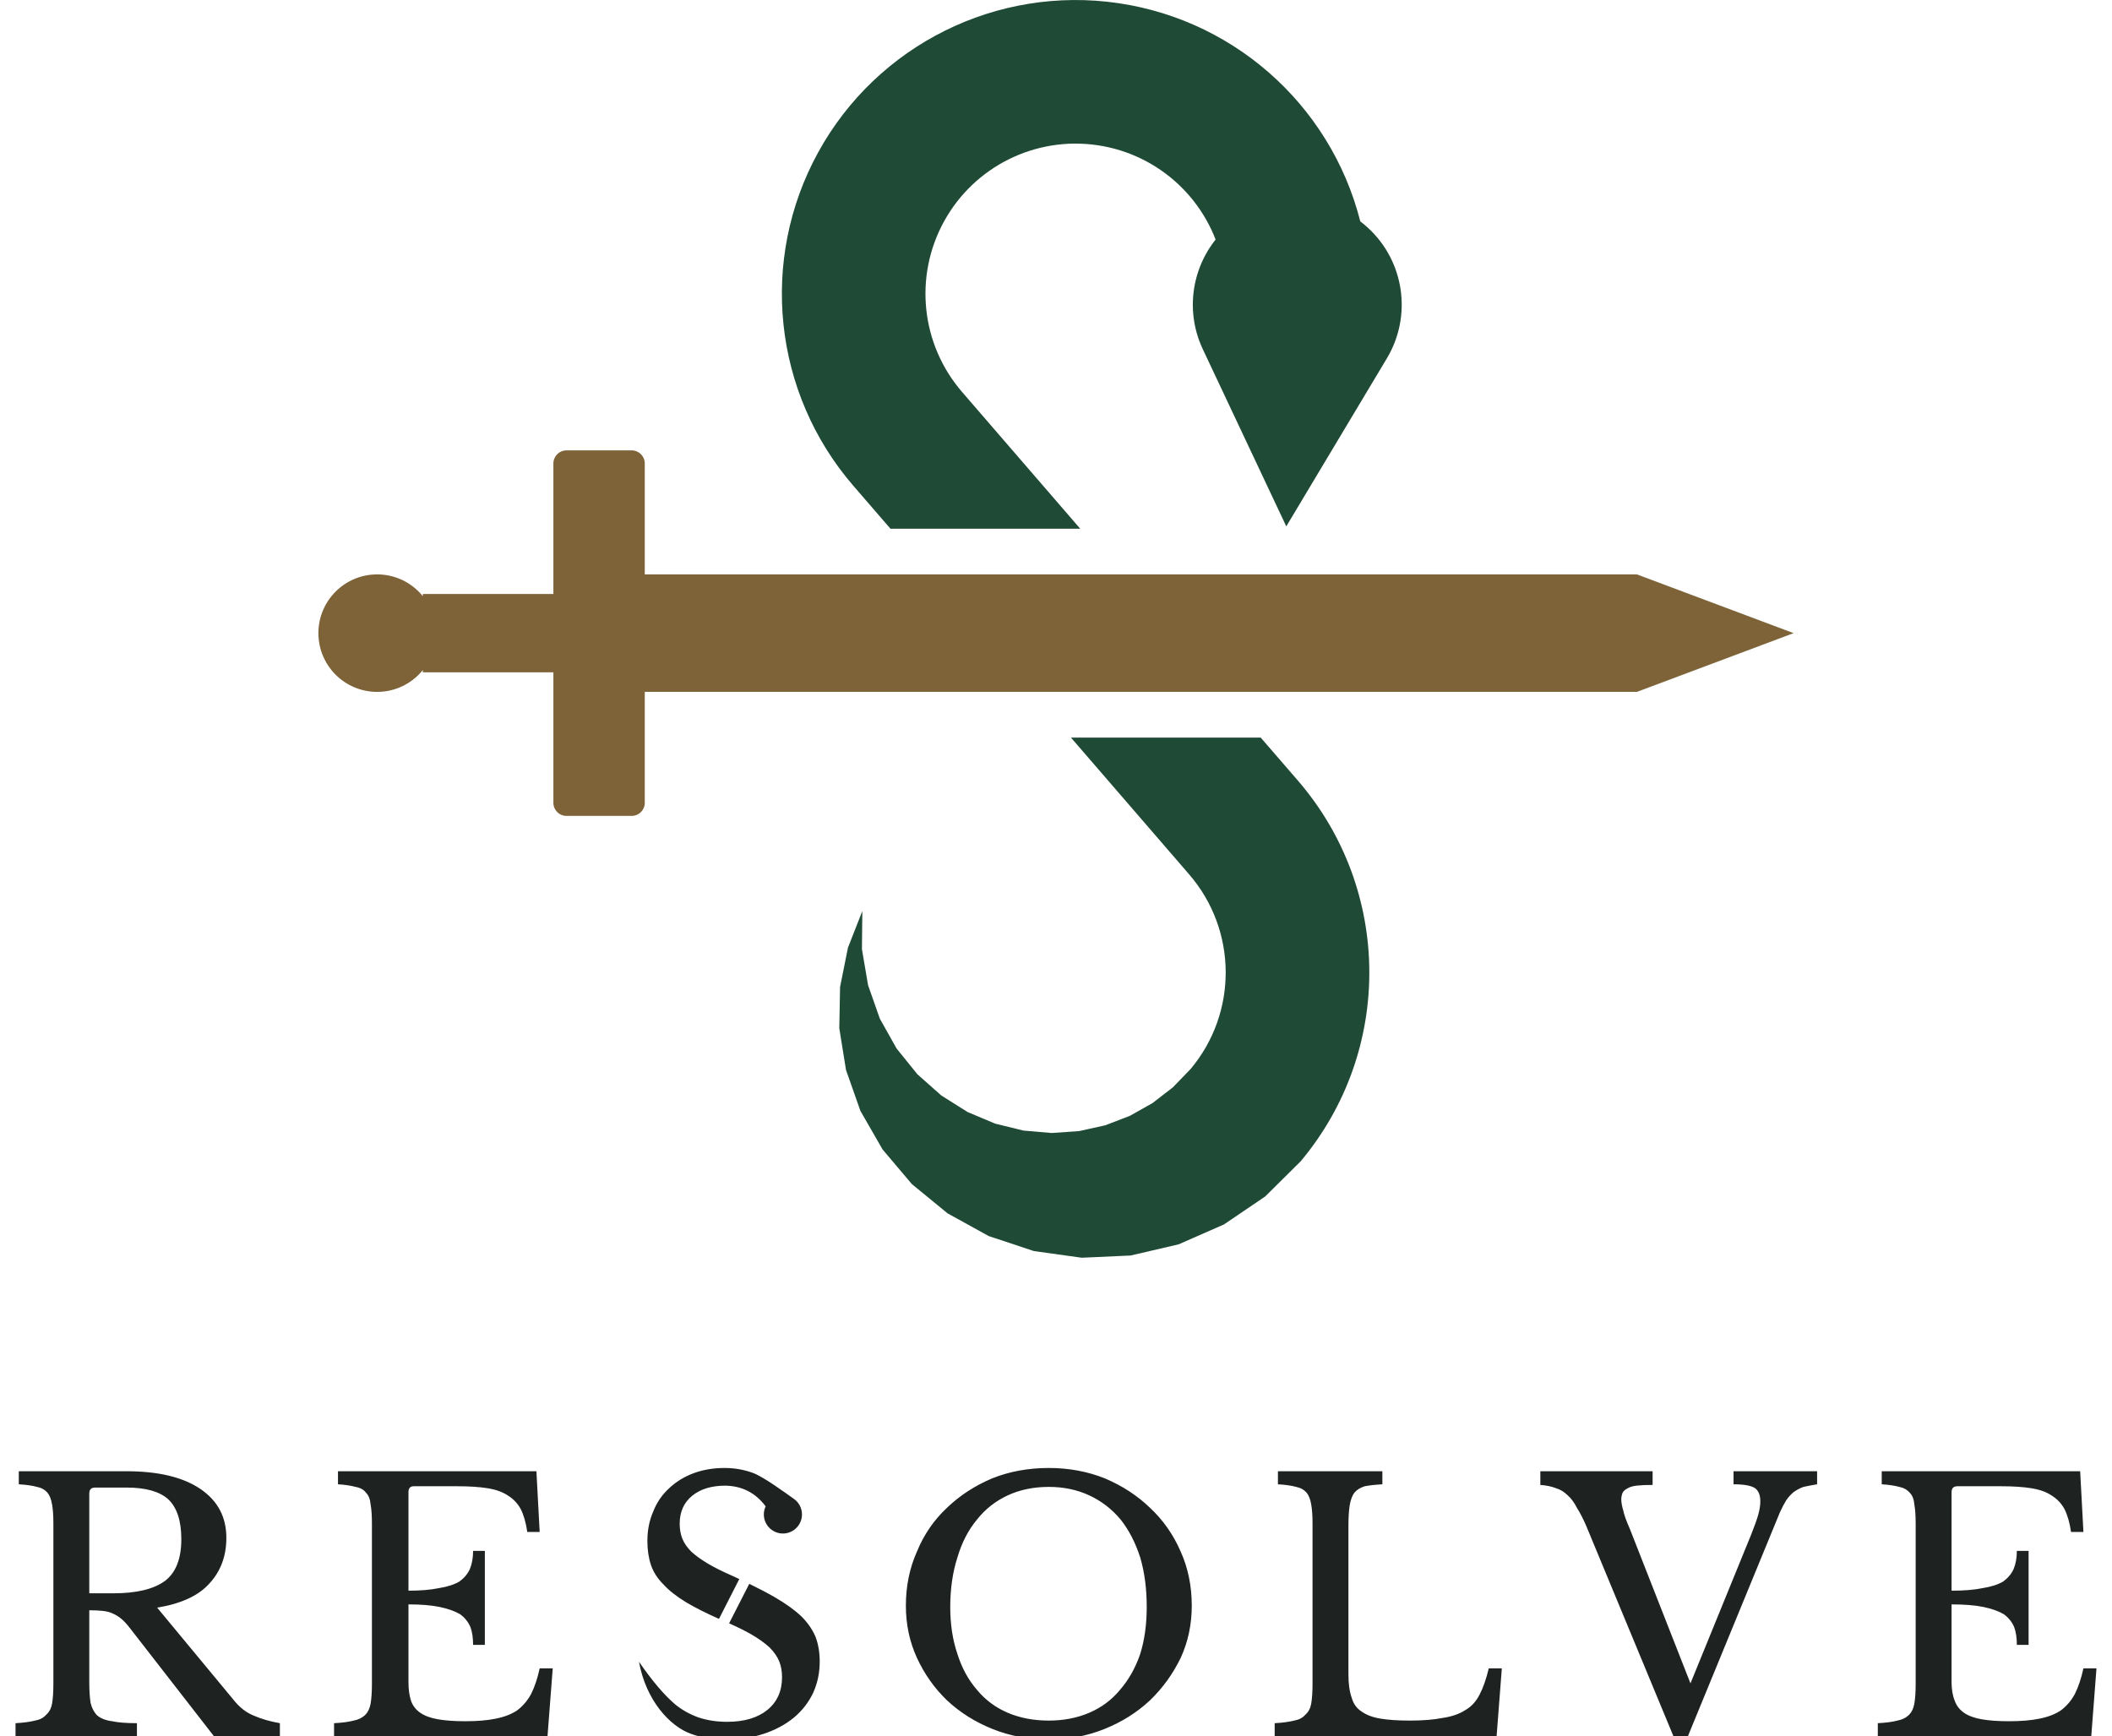
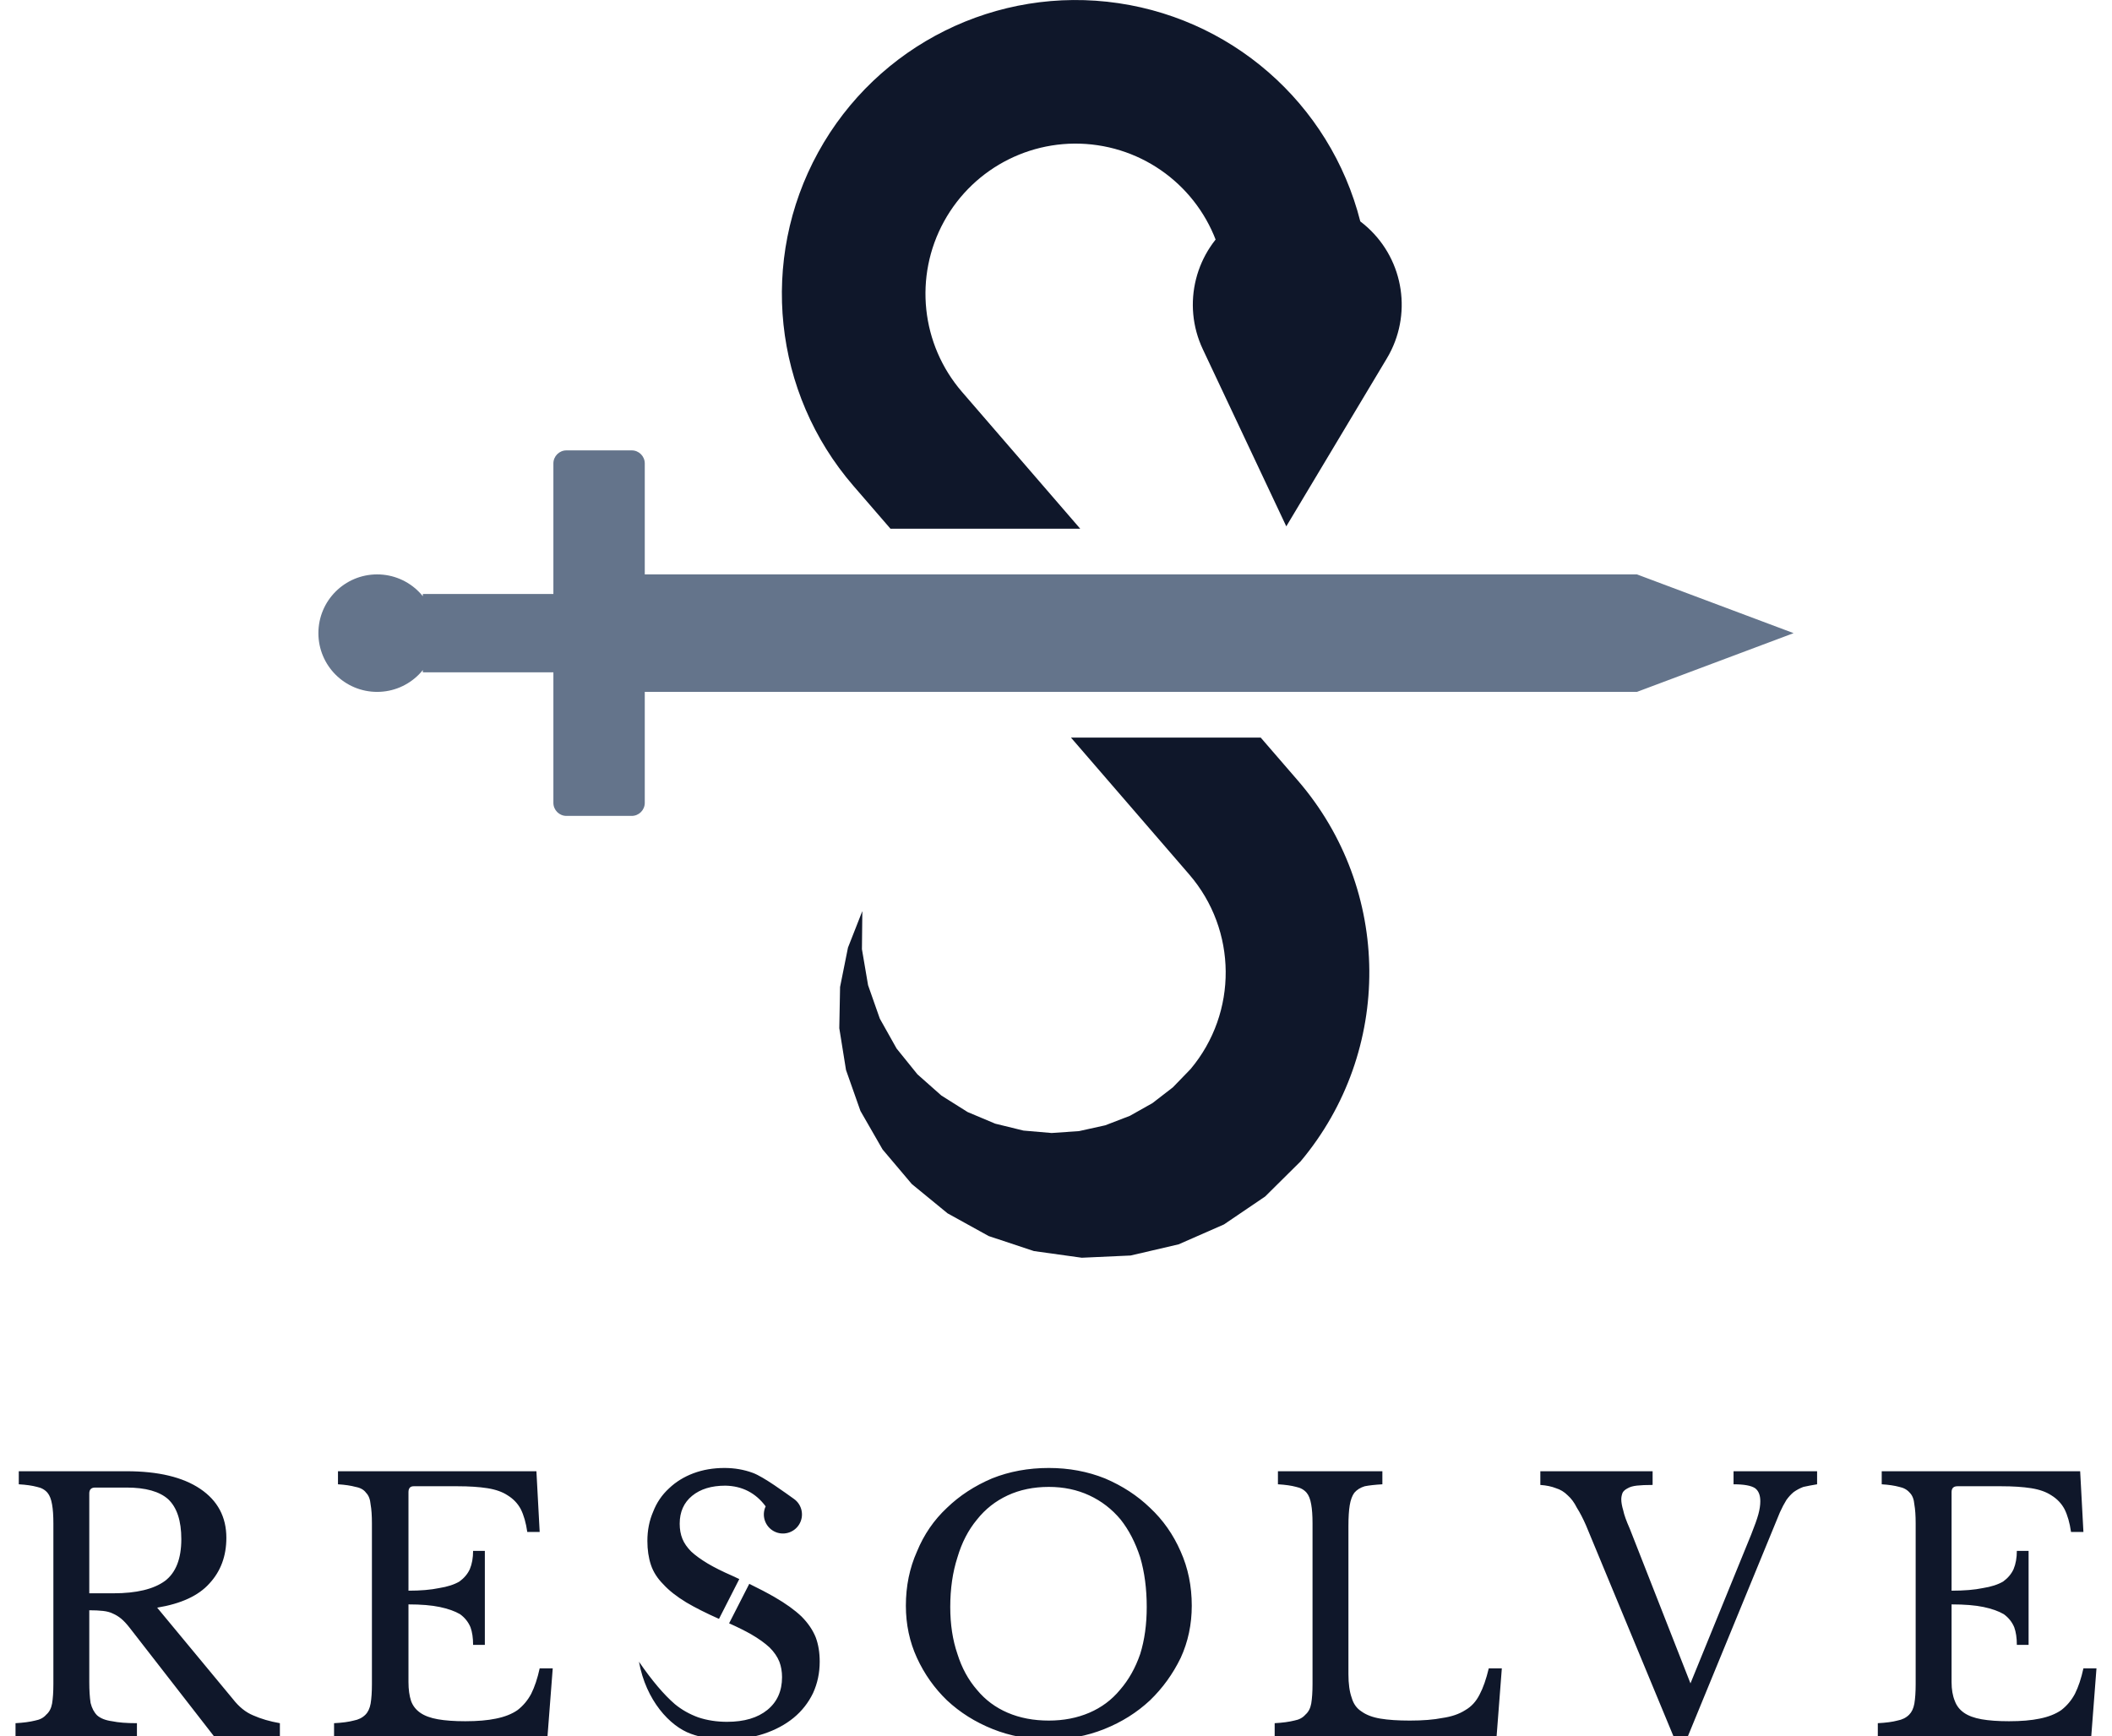
<svg xmlns="http://www.w3.org/2000/svg" viewBox="-36.778 31 323.556 265.954" role="img">
  <g>
-     <path fill="#1F4A36" d="M93.95 105.42A45 45 0 1 1 172.02 66.64L150.5 71.22A23 23 0 1 0 110.6 91.04ZM162.05 150.58A45 45 0 0 1 162.47 208.93L145.62 194.78A23 23 0 0 0 145.4 164.96ZM93.95 105.42L110.6 91.04L128.71 112L99.64 112ZM145.4 164.96L162.05 150.58L156.36 144L127.29 144ZM160.28 111.64L147.49 84.5A16 16 0 1 1 175.69 85.9ZM162.47 208.93L157.04 214.31L150.73 218.59L143.78 221.64L136.43 223.35L128.95 223.69L121.62 222.67L114.69 220.37L108.39 216.89L102.91 212.4L98.43 207.1L95.04 201.2L92.83 194.93L91.8 188.52L91.92 182.21L93.13 176.18L95.31 170.63L95.33 170.63L95.27 176.42L96.21 181.94L98.01 187.06L100.58 191.64L103.77 195.59L107.44 198.84L111.46 201.37L115.69 203.15L120.02 204.21L124.33 204.58L128.53 204.29L132.55 203.4L136.32 201.95L139.78 200L142.9 197.59L145.62 194.78Z" />
-     <path fill="#7E6339" d="M62 119H214L238 128L214 137H62ZM50 100h10a2 2 0 0 1 2 2v52a2 2 0 0 1 -2 2h-10a2 2 0 0 1 -2 -2v-52a2 2 0 0 1 2 -2ZM28 122h20v12h-20ZM30 128a9 9 0 1 1 -18 0a9 9 0 1 1 18 0Z" />
+     <path fill="#0F172A" d="M93.95 105.42A45 45 0 1 1 172.02 66.64L150.5 71.22A23 23 0 1 0 110.6 91.04ZM162.05 150.58A45 45 0 0 1 162.47 208.93L145.62 194.78A23 23 0 0 0 145.4 164.96ZM93.95 105.42L110.6 91.04L128.71 112L99.64 112ZM145.4 164.96L162.05 150.58L156.36 144L127.29 144ZM160.28 111.64L147.49 84.5A16 16 0 1 1 175.69 85.9ZM162.47 208.93L157.04 214.31L150.73 218.59L143.78 221.64L136.43 223.35L128.95 223.69L121.62 222.67L114.69 220.37L108.39 216.89L102.91 212.4L98.43 207.1L95.04 201.2L92.83 194.93L91.8 188.52L91.92 182.21L93.13 176.18L95.31 170.63L95.33 170.63L95.27 176.42L96.21 181.94L98.01 187.06L100.58 191.64L103.77 195.59L107.44 198.84L111.46 201.37L115.69 203.15L120.02 204.21L124.33 204.58L128.53 204.29L132.55 203.4L136.32 201.95L139.78 200L142.9 197.59L145.62 194.78Z" />
+     <path fill="#64748B" d="M62 119H214L238 128L214 137H62ZM50 100h10a2 2 0 0 1 2 2v52a2 2 0 0 1 -2 2h-10a2 2 0 0 1 -2 -2v-52a2 2 0 0 1 2 -2ZM28 122h20v12h-20ZM30 128a9 9 0 1 1 -18 0a9 9 0 1 1 18 0Z" />
  </g>
-   <path fill="#1E2321" d="M-2.1 266.6Q-2.1 270.8 -4.7 273.6Q-7.2 276.4 -12.7 277.3L-1.1 291.3Q0.3 293.1 2 293.8Q3.8 294.6 6.1 295V297H-4L-16.9 280.4Q-17.6 279.5 -18.2 279Q-18.8 278.5 -19.5 278.2Q-20.1 277.9 -21 277.8Q-21.9 277.7 -23.1 277.7V288.7Q-23.1 290.6 -22.9 291.9Q-22.6 293.1 -21.9 293.8Q-21.1 294.5 -19.6 294.7Q-18.2 295 -15.8 295V297H-34.4V295Q-32.6 294.9 -31.4 294.6Q-30.3 294.4 -29.7 293.7Q-29 293.1 -28.8 292Q-28.6 290.8 -28.6 289V264.4Q-28.6 262.6 -28.8 261.5Q-29 260.3 -29.5 259.7Q-30.1 259 -31.1 258.8Q-32.2 258.5 -33.9 258.4V256.4H-17.4Q-10.1 256.4 -6.1 259.1Q-2.1 261.8 -2.1 266.6ZM-23.1 275.1H-19.4Q-14.1 275.1 -11.5 273.2Q-9 271.3 -9 266.8Q-9 262.6 -11 260.7Q-13 258.9 -17.4 258.9H-22.2Q-23.1 258.9 -23.1 259.8ZM25.8 274.7Q28.6 274.7 30.5 274.3Q32.4 274 33.6 273.3Q34.7 272.5 35.2 271.4Q35.7 270.2 35.7 268.6H37.5V283H35.7Q35.7 281.4 35.3 280.3Q34.8 279.1 33.7 278.3Q32.5 277.6 30.6 277.2Q28.7 276.8 25.8 276.8V288.7Q25.8 290.4 26.2 291.6Q26.6 292.7 27.6 293.4Q28.6 294.1 30.3 294.4Q32 294.7 34.5 294.7Q37.3 294.7 39.2 294.3Q41.2 293.9 42.5 293Q43.8 292 44.6 290.5Q45.4 288.9 45.9 286.6H47.9L47.1 297H14.4V295Q16.3 294.9 17.4 294.6Q18.5 294.4 19.2 293.7Q19.8 293.1 20 292Q20.2 290.8 20.2 289V264.4Q20.2 262.6 20 261.5Q19.9 260.3 19.3 259.7Q18.8 259 17.7 258.8Q16.6 258.5 15 258.4V256.4H45.4L45.9 265.7H44Q43.7 263.6 43 262.2Q42.3 260.9 41 260.1Q39.8 259.3 37.9 259Q36 258.7 33.3 258.7H26.6Q25.8 258.7 25.8 259.6ZM61.11 285.58Q64.09 289.91 66.61 292.08Q68.17 293.37 70.2 294.11Q72.24 294.79 74.61 294.79Q78.55 294.79 80.79 292.96Q83.03 291.13 83.03 287.95Q83.03 286.66 82.62 285.58Q82.15 284.42 81.13 283.41Q80.04 282.39 78.28 281.37Q76.89 280.58 74.92 279.7L78.01 273.65Q80.21 274.72 81.88 275.68Q84.46 277.17 86.02 278.66Q87.51 280.16 88.19 281.85Q88.8 283.48 88.8 285.58Q88.8 288.15 87.78 290.39Q86.7 292.62 84.8 294.18Q82.89 295.74 80.25 296.62Q77.6 297.5 74.48 297.5Q71.42 297.5 69.05 296.62C65.86 295.47 62.19 291.54 61.11 285.58ZM73.37 279.02Q70.4 277.7 68.37 276.5Q66.13 275.14 64.84 273.72Q63.48 272.36 62.94 270.74Q62.4 269.11 62.4 267.08Q62.4 264.64 63.28 262.61Q64.09 260.51 65.72 259.02Q67.28 257.53 69.46 256.71Q71.63 255.9 74.21 255.9Q76.51 255.9 78.55 256.65C80.21 257.25 83.62 259.77 84.84 260.63A2.92 2.92 0 1 1 80.52 261.78Q78.21 258.68 74.34 258.61Q71.15 258.61 69.25 260.17Q67.35 261.73 67.35 264.44Q67.35 265.72 67.76 266.74Q68.17 267.76 69.12 268.71Q70.07 269.59 71.63 270.53Q73.12 271.42 75.43 272.43Q75.97 272.68 76.48 272.92L73.37 279.02ZM123.9 255.9Q128.5 255.9 132.5 257.5Q136.5 259.2 139.4 262Q142.4 264.8 144.1 268.7Q145.8 272.5 145.8 277Q145.8 281.3 144.1 285Q142.3 288.7 139.4 291.5Q136.4 294.3 132.4 295.9Q128.4 297.5 123.9 297.5Q119.3 297.5 115.3 295.9Q111.3 294.3 108.3 291.5Q105.4 288.7 103.7 285Q102 281.3 102 277Q102 272.5 103.7 268.7Q105.3 264.8 108.3 262Q111.2 259.2 115.2 257.5Q119.2 255.9 123.9 255.9ZM123.9 294.6Q127.3 294.6 130.1 293.4Q132.9 292.2 134.8 289.9Q136.8 287.6 137.9 284.4Q138.9 281.2 138.9 277.2Q138.9 273 137.9 269.6Q136.8 266.2 134.9 263.8Q132.9 261.4 130.1 260.1Q127.3 258.8 123.9 258.8Q120.4 258.8 117.6 260.1Q114.8 261.4 112.9 263.8Q110.9 266.2 109.9 269.6Q108.8 273 108.8 277.2Q108.8 281.2 109.9 284.4Q110.9 287.6 112.9 289.9Q114.8 292.2 117.6 293.4Q120.4 294.6 123.9 294.6ZM192.5 297H158.5V295Q160.3 294.9 161.5 294.6Q162.6 294.4 163.2 293.7Q163.9 293.1 164.1 292Q164.3 290.8 164.3 289V264.4Q164.3 262.6 164.1 261.5Q163.9 260.3 163.4 259.7Q162.8 259 161.8 258.8Q160.7 258.5 159 258.4V256.4H175V258.4Q173.3 258.5 172.3 258.7Q171.3 259 170.7 259.7Q170.2 260.4 170 261.6Q169.8 262.8 169.8 264.8V287.5Q169.8 289.7 170.3 291.1Q170.7 292.5 171.8 293.2Q172.9 294 174.7 294.3Q176.5 294.6 179.2 294.6Q182.2 294.6 184.2 294.2Q186.3 293.9 187.7 293Q189.1 292.2 189.9 290.6Q190.7 289.1 191.3 286.6H193.3ZM222.2 288.9 231.5 266.1Q232.3 264.1 232.6 263Q232.9 261.9 232.9 261Q232.9 259.6 232.1 259Q231.2 258.4 228.8 258.4V256.4H241.6V258.4Q240.4 258.6 239.5 258.8Q238.7 259.1 238 259.6Q237.4 260.1 236.9 260.8Q236.4 261.6 235.9 262.7L221.6 297.5H219.8L206.2 264.7Q205.5 263.1 204.8 262Q204.2 260.8 203.4 260.1Q202.6 259.3 201.6 259Q200.6 258.6 199.2 258.5V256.4H216.4V258.5Q214.9 258.5 214 258.6Q213.1 258.7 212.6 259Q212 259.3 211.8 259.7Q211.6 260.2 211.6 260.7Q211.6 261.4 211.9 262.4Q212.1 263.4 212.9 265.2ZM262.2 274.7Q265.1 274.7 267 274.3Q268.9 274 270.1 273.3Q271.2 272.5 271.7 271.4Q272.2 270.2 272.2 268.6H274V283H272.2Q272.2 281.4 271.8 280.3Q271.3 279.1 270.2 278.3Q269 277.6 267.1 277.2Q265.2 276.8 262.2 276.8V288.7Q262.2 290.4 262.7 291.6Q263.1 292.7 264.1 293.4Q265.1 294.1 266.8 294.4Q268.5 294.7 271 294.7Q273.8 294.7 275.7 294.3Q277.7 293.9 279 293Q280.3 292 281.1 290.5Q281.9 288.9 282.4 286.6H284.4L283.6 297H250.9V295Q252.8 294.9 253.9 294.6Q255 294.4 255.7 293.7Q256.3 293.1 256.5 292Q256.7 290.8 256.7 289V264.4Q256.7 262.6 256.5 261.5Q256.4 260.3 255.8 259.7Q255.2 259 254.2 258.8Q253.1 258.5 251.5 258.4V256.4H281.9L282.4 265.7H280.5Q280.2 263.6 279.5 262.2Q278.8 260.9 277.5 260.1Q276.3 259.3 274.4 259Q272.5 258.7 269.8 258.7H263.1Q262.2 258.7 262.2 259.6Z" />
+   <path fill="#0F172A" d="M-2.1 266.6Q-2.1 270.8 -4.7 273.6Q-7.2 276.4 -12.7 277.3L-1.1 291.3Q0.3 293.1 2 293.8Q3.8 294.6 6.1 295V297H-4L-16.9 280.4Q-17.6 279.5 -18.2 279Q-18.8 278.5 -19.5 278.2Q-20.1 277.9 -21 277.8Q-21.9 277.7 -23.1 277.7V288.7Q-23.1 290.6 -22.9 291.9Q-22.6 293.1 -21.9 293.8Q-21.1 294.5 -19.6 294.7Q-18.2 295 -15.8 295V297H-34.4V295Q-32.6 294.9 -31.4 294.6Q-30.3 294.4 -29.7 293.7Q-29 293.1 -28.8 292Q-28.6 290.8 -28.6 289V264.4Q-28.6 262.6 -28.8 261.5Q-29 260.3 -29.5 259.7Q-30.1 259 -31.1 258.8Q-32.2 258.5 -33.9 258.4V256.4H-17.4Q-10.1 256.4 -6.1 259.1Q-2.1 261.8 -2.1 266.6ZM-23.1 275.1H-19.4Q-14.1 275.1 -11.5 273.2Q-9 271.3 -9 266.8Q-9 262.6 -11 260.7Q-13 258.9 -17.4 258.9H-22.2Q-23.1 258.9 -23.1 259.8ZM25.8 274.7Q28.6 274.7 30.5 274.3Q32.4 274 33.6 273.3Q34.7 272.5 35.2 271.4Q35.7 270.2 35.7 268.6H37.5V283H35.7Q35.7 281.4 35.3 280.3Q34.8 279.1 33.7 278.3Q32.5 277.6 30.6 277.2Q28.7 276.8 25.8 276.8V288.7Q25.8 290.4 26.2 291.6Q26.6 292.7 27.6 293.4Q28.6 294.1 30.3 294.4Q32 294.7 34.5 294.7Q37.3 294.7 39.2 294.3Q41.2 293.9 42.5 293Q43.8 292 44.6 290.5Q45.4 288.9 45.9 286.6H47.9L47.1 297H14.4V295Q16.3 294.9 17.4 294.6Q18.5 294.4 19.2 293.7Q19.8 293.1 20 292Q20.2 290.8 20.2 289V264.4Q20.2 262.6 20 261.5Q19.9 260.3 19.3 259.7Q18.8 259 17.7 258.8Q16.6 258.5 15 258.4V256.4H45.4L45.9 265.7H44Q43.7 263.6 43 262.2Q42.3 260.9 41 260.1Q39.8 259.3 37.9 259Q36 258.7 33.3 258.7H26.6Q25.8 258.7 25.8 259.6ZM61.11 285.58Q64.09 289.91 66.61 292.08Q68.17 293.37 70.2 294.11Q72.24 294.79 74.61 294.79Q78.55 294.79 80.79 292.96Q83.03 291.13 83.03 287.95Q83.03 286.66 82.62 285.58Q82.15 284.42 81.13 283.41Q80.04 282.39 78.28 281.37Q76.89 280.58 74.92 279.7L78.01 273.65Q80.21 274.72 81.88 275.68Q84.46 277.17 86.02 278.66Q87.51 280.16 88.19 281.85Q88.8 283.48 88.8 285.58Q88.8 288.15 87.78 290.39Q86.7 292.62 84.8 294.18Q82.89 295.74 80.25 296.62Q77.6 297.5 74.48 297.5Q71.42 297.5 69.05 296.62C65.86 295.47 62.19 291.54 61.11 285.58ZM73.37 279.02Q70.4 277.7 68.37 276.5Q66.13 275.14 64.84 273.72Q63.48 272.36 62.94 270.74Q62.4 269.11 62.4 267.08Q62.4 264.64 63.28 262.61Q64.09 260.51 65.72 259.02Q67.28 257.53 69.46 256.71Q71.63 255.9 74.21 255.9Q76.51 255.9 78.55 256.65C80.21 257.25 83.62 259.77 84.84 260.63A2.92 2.92 0 1 1 80.52 261.78Q78.21 258.68 74.34 258.61Q71.15 258.61 69.25 260.17Q67.35 261.73 67.35 264.44Q67.35 265.72 67.76 266.74Q68.17 267.76 69.12 268.71Q70.07 269.59 71.63 270.53Q73.12 271.42 75.43 272.43Q75.97 272.68 76.48 272.92L73.37 279.02ZM123.9 255.9Q128.5 255.9 132.5 257.5Q136.5 259.2 139.4 262Q142.4 264.8 144.1 268.7Q145.8 272.5 145.8 277Q145.8 281.3 144.1 285Q142.3 288.7 139.4 291.5Q136.4 294.3 132.4 295.9Q128.4 297.5 123.9 297.5Q119.3 297.5 115.3 295.9Q111.3 294.3 108.3 291.5Q105.4 288.7 103.7 285Q102 281.3 102 277Q102 272.5 103.7 268.7Q105.3 264.8 108.3 262Q111.2 259.2 115.2 257.5Q119.2 255.9 123.9 255.9ZM123.9 294.6Q127.3 294.6 130.1 293.4Q132.9 292.2 134.8 289.9Q136.8 287.6 137.9 284.4Q138.9 281.2 138.9 277.2Q138.9 273 137.9 269.6Q136.8 266.2 134.9 263.8Q132.9 261.4 130.1 260.1Q127.3 258.8 123.9 258.8Q120.4 258.8 117.6 260.1Q114.8 261.4 112.9 263.8Q110.9 266.2 109.9 269.6Q108.8 273 108.8 277.2Q108.8 281.2 109.9 284.4Q110.9 287.6 112.9 289.9Q114.8 292.2 117.6 293.4Q120.4 294.6 123.9 294.6ZM192.5 297H158.5V295Q160.3 294.9 161.5 294.6Q162.6 294.4 163.2 293.7Q163.9 293.1 164.1 292Q164.3 290.8 164.3 289V264.4Q164.3 262.6 164.1 261.5Q163.9 260.3 163.4 259.7Q162.8 259 161.8 258.8Q160.7 258.5 159 258.4V256.4H175V258.4Q173.3 258.5 172.3 258.7Q171.3 259 170.7 259.7Q170.2 260.4 170 261.6Q169.8 262.8 169.8 264.8V287.5Q169.8 289.7 170.3 291.1Q170.7 292.5 171.8 293.2Q172.9 294 174.7 294.3Q176.5 294.6 179.2 294.6Q182.2 294.6 184.2 294.2Q186.3 293.9 187.7 293Q189.1 292.2 189.9 290.6Q190.7 289.1 191.3 286.6H193.3ZM222.2 288.9 231.5 266.1Q232.3 264.1 232.6 263Q232.9 261.9 232.9 261Q232.9 259.6 232.1 259Q231.2 258.4 228.8 258.4V256.4H241.6V258.4Q240.4 258.6 239.5 258.8Q238.7 259.1 238 259.6Q237.4 260.1 236.9 260.8Q236.4 261.6 235.9 262.7L221.6 297.5H219.8L206.2 264.7Q205.5 263.1 204.8 262Q204.2 260.8 203.4 260.1Q202.6 259.3 201.6 259Q200.6 258.6 199.2 258.5V256.4H216.4V258.5Q214.9 258.5 214 258.6Q213.1 258.7 212.6 259Q212 259.3 211.8 259.7Q211.6 260.2 211.6 260.7Q211.6 261.4 211.9 262.4Q212.1 263.4 212.9 265.2ZM262.2 274.7Q265.1 274.7 267 274.3Q268.9 274 270.1 273.3Q271.2 272.5 271.7 271.4Q272.2 270.2 272.2 268.6H274V283H272.2Q272.2 281.4 271.8 280.3Q271.3 279.1 270.2 278.3Q269 277.6 267.1 277.2Q265.2 276.8 262.2 276.8V288.7Q262.2 290.4 262.7 291.6Q263.1 292.7 264.1 293.4Q265.1 294.1 266.8 294.4Q268.5 294.7 271 294.7Q273.8 294.7 275.7 294.3Q277.7 293.9 279 293Q280.3 292 281.1 290.5Q281.9 288.9 282.4 286.6H284.4L283.6 297H250.9V295Q252.8 294.9 253.9 294.6Q255 294.4 255.7 293.7Q256.3 293.1 256.5 292Q256.7 290.8 256.7 289V264.4Q256.7 262.6 256.5 261.5Q256.4 260.3 255.8 259.7Q255.2 259 254.2 258.8Q253.1 258.5 251.5 258.4V256.4H281.9L282.4 265.7H280.5Q280.2 263.6 279.5 262.2Q278.8 260.9 277.5 260.1Q276.3 259.3 274.4 259Q272.5 258.7 269.8 258.7H263.1Q262.2 258.7 262.2 259.6Z" />
</svg>
